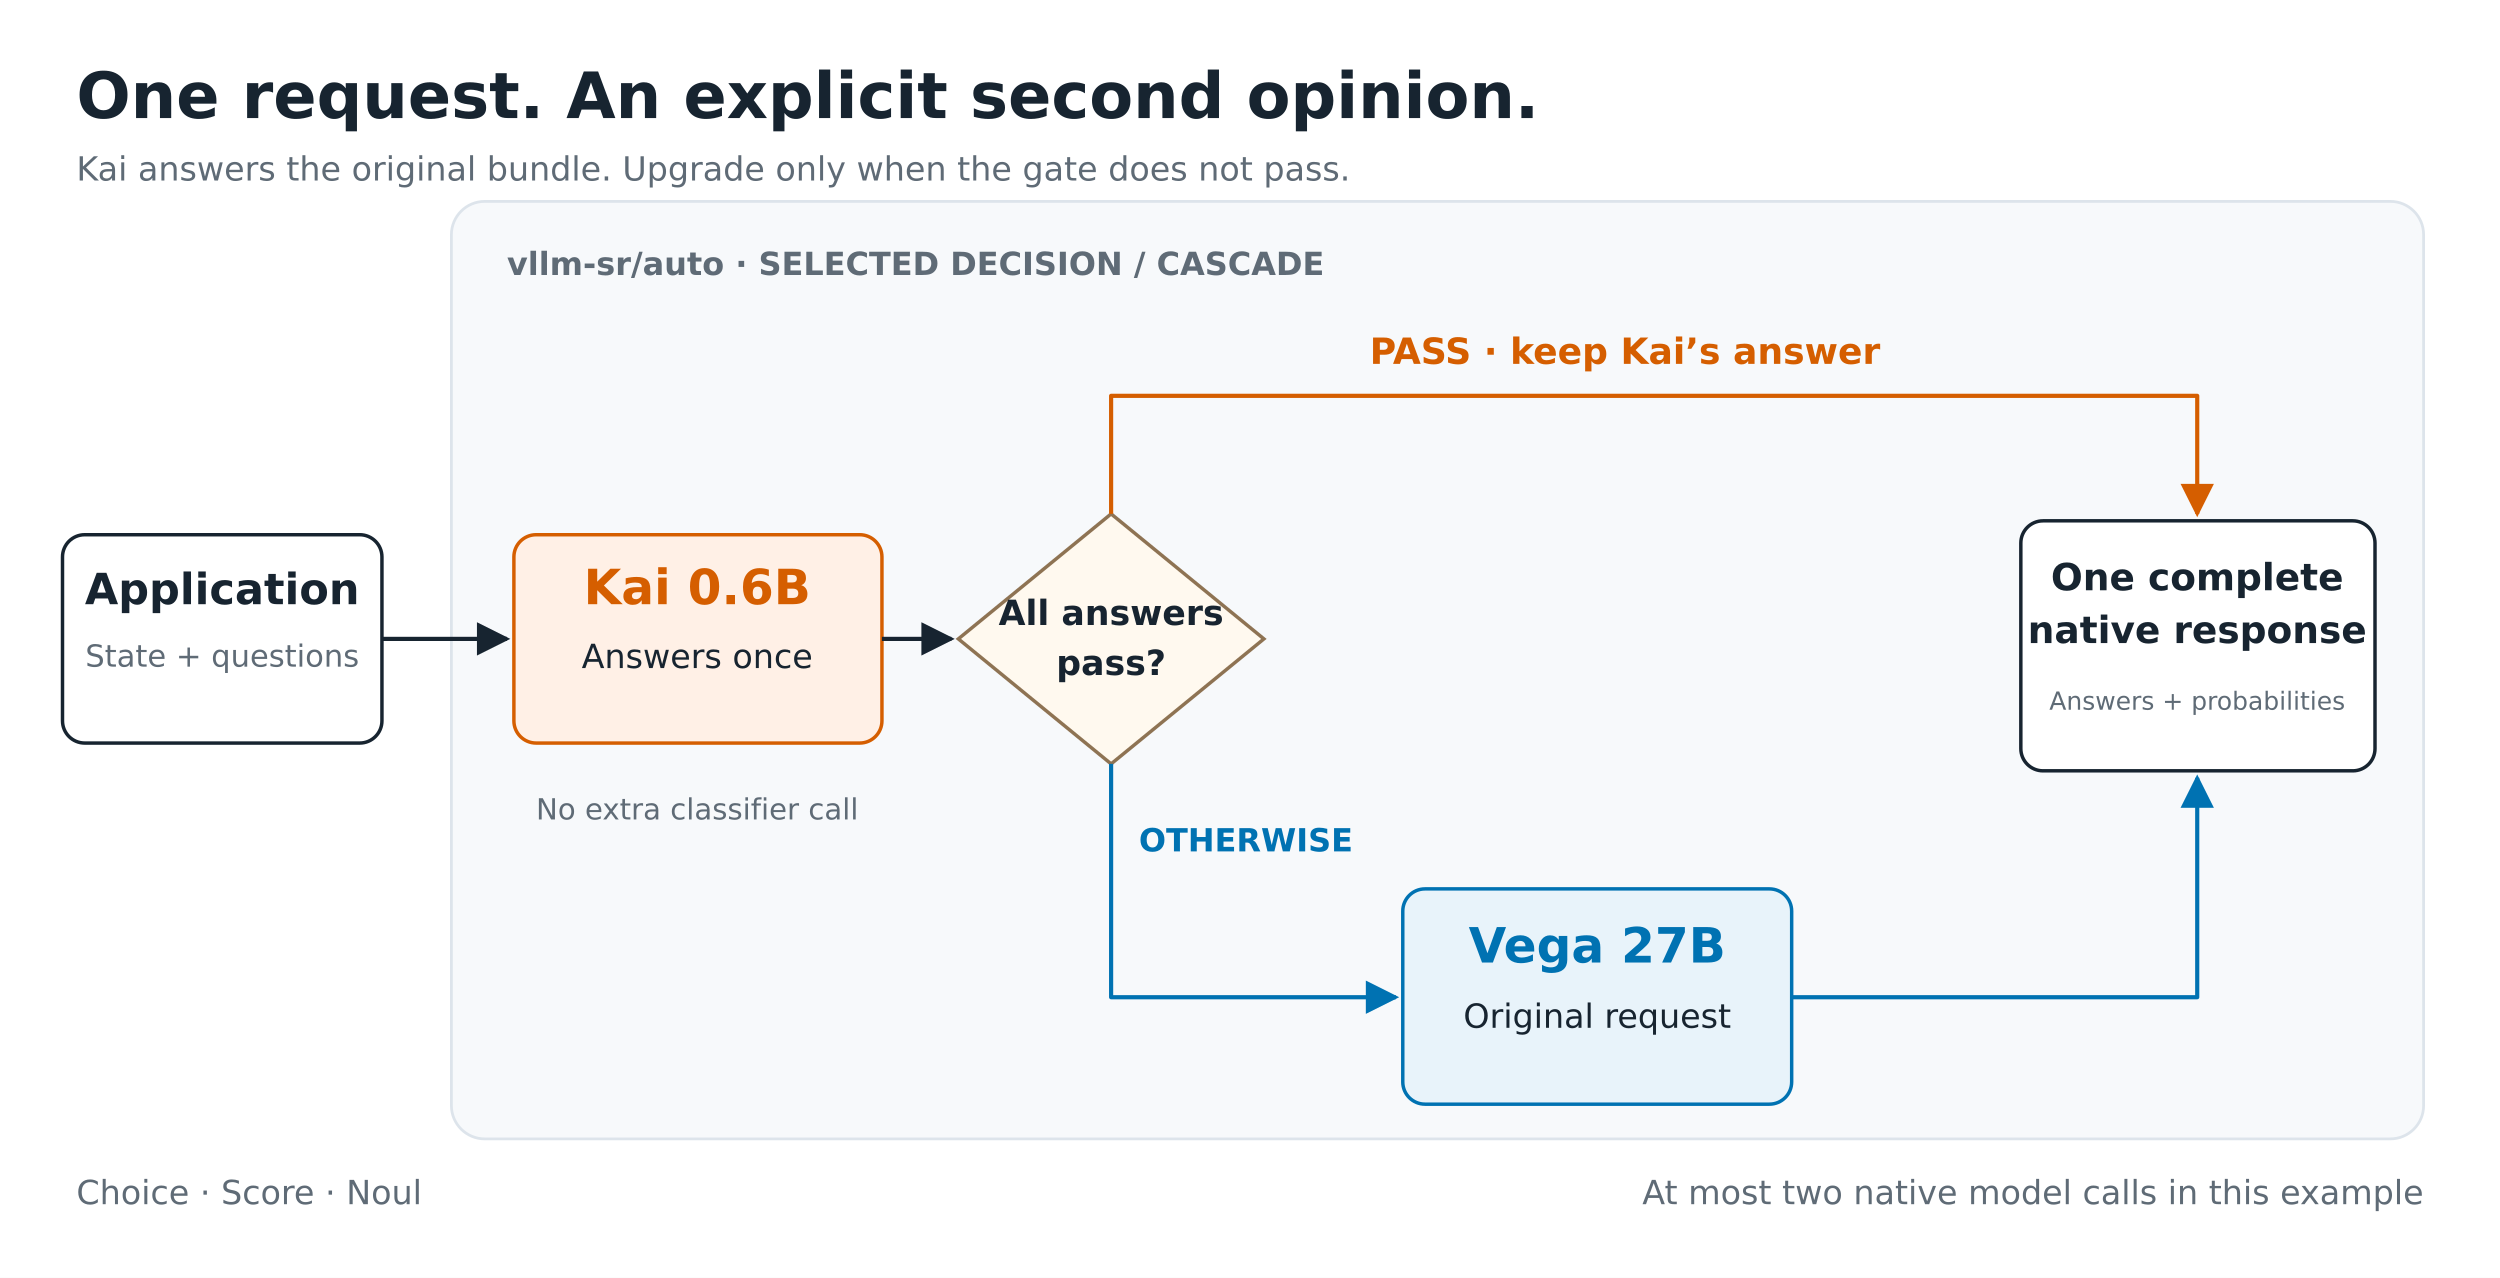
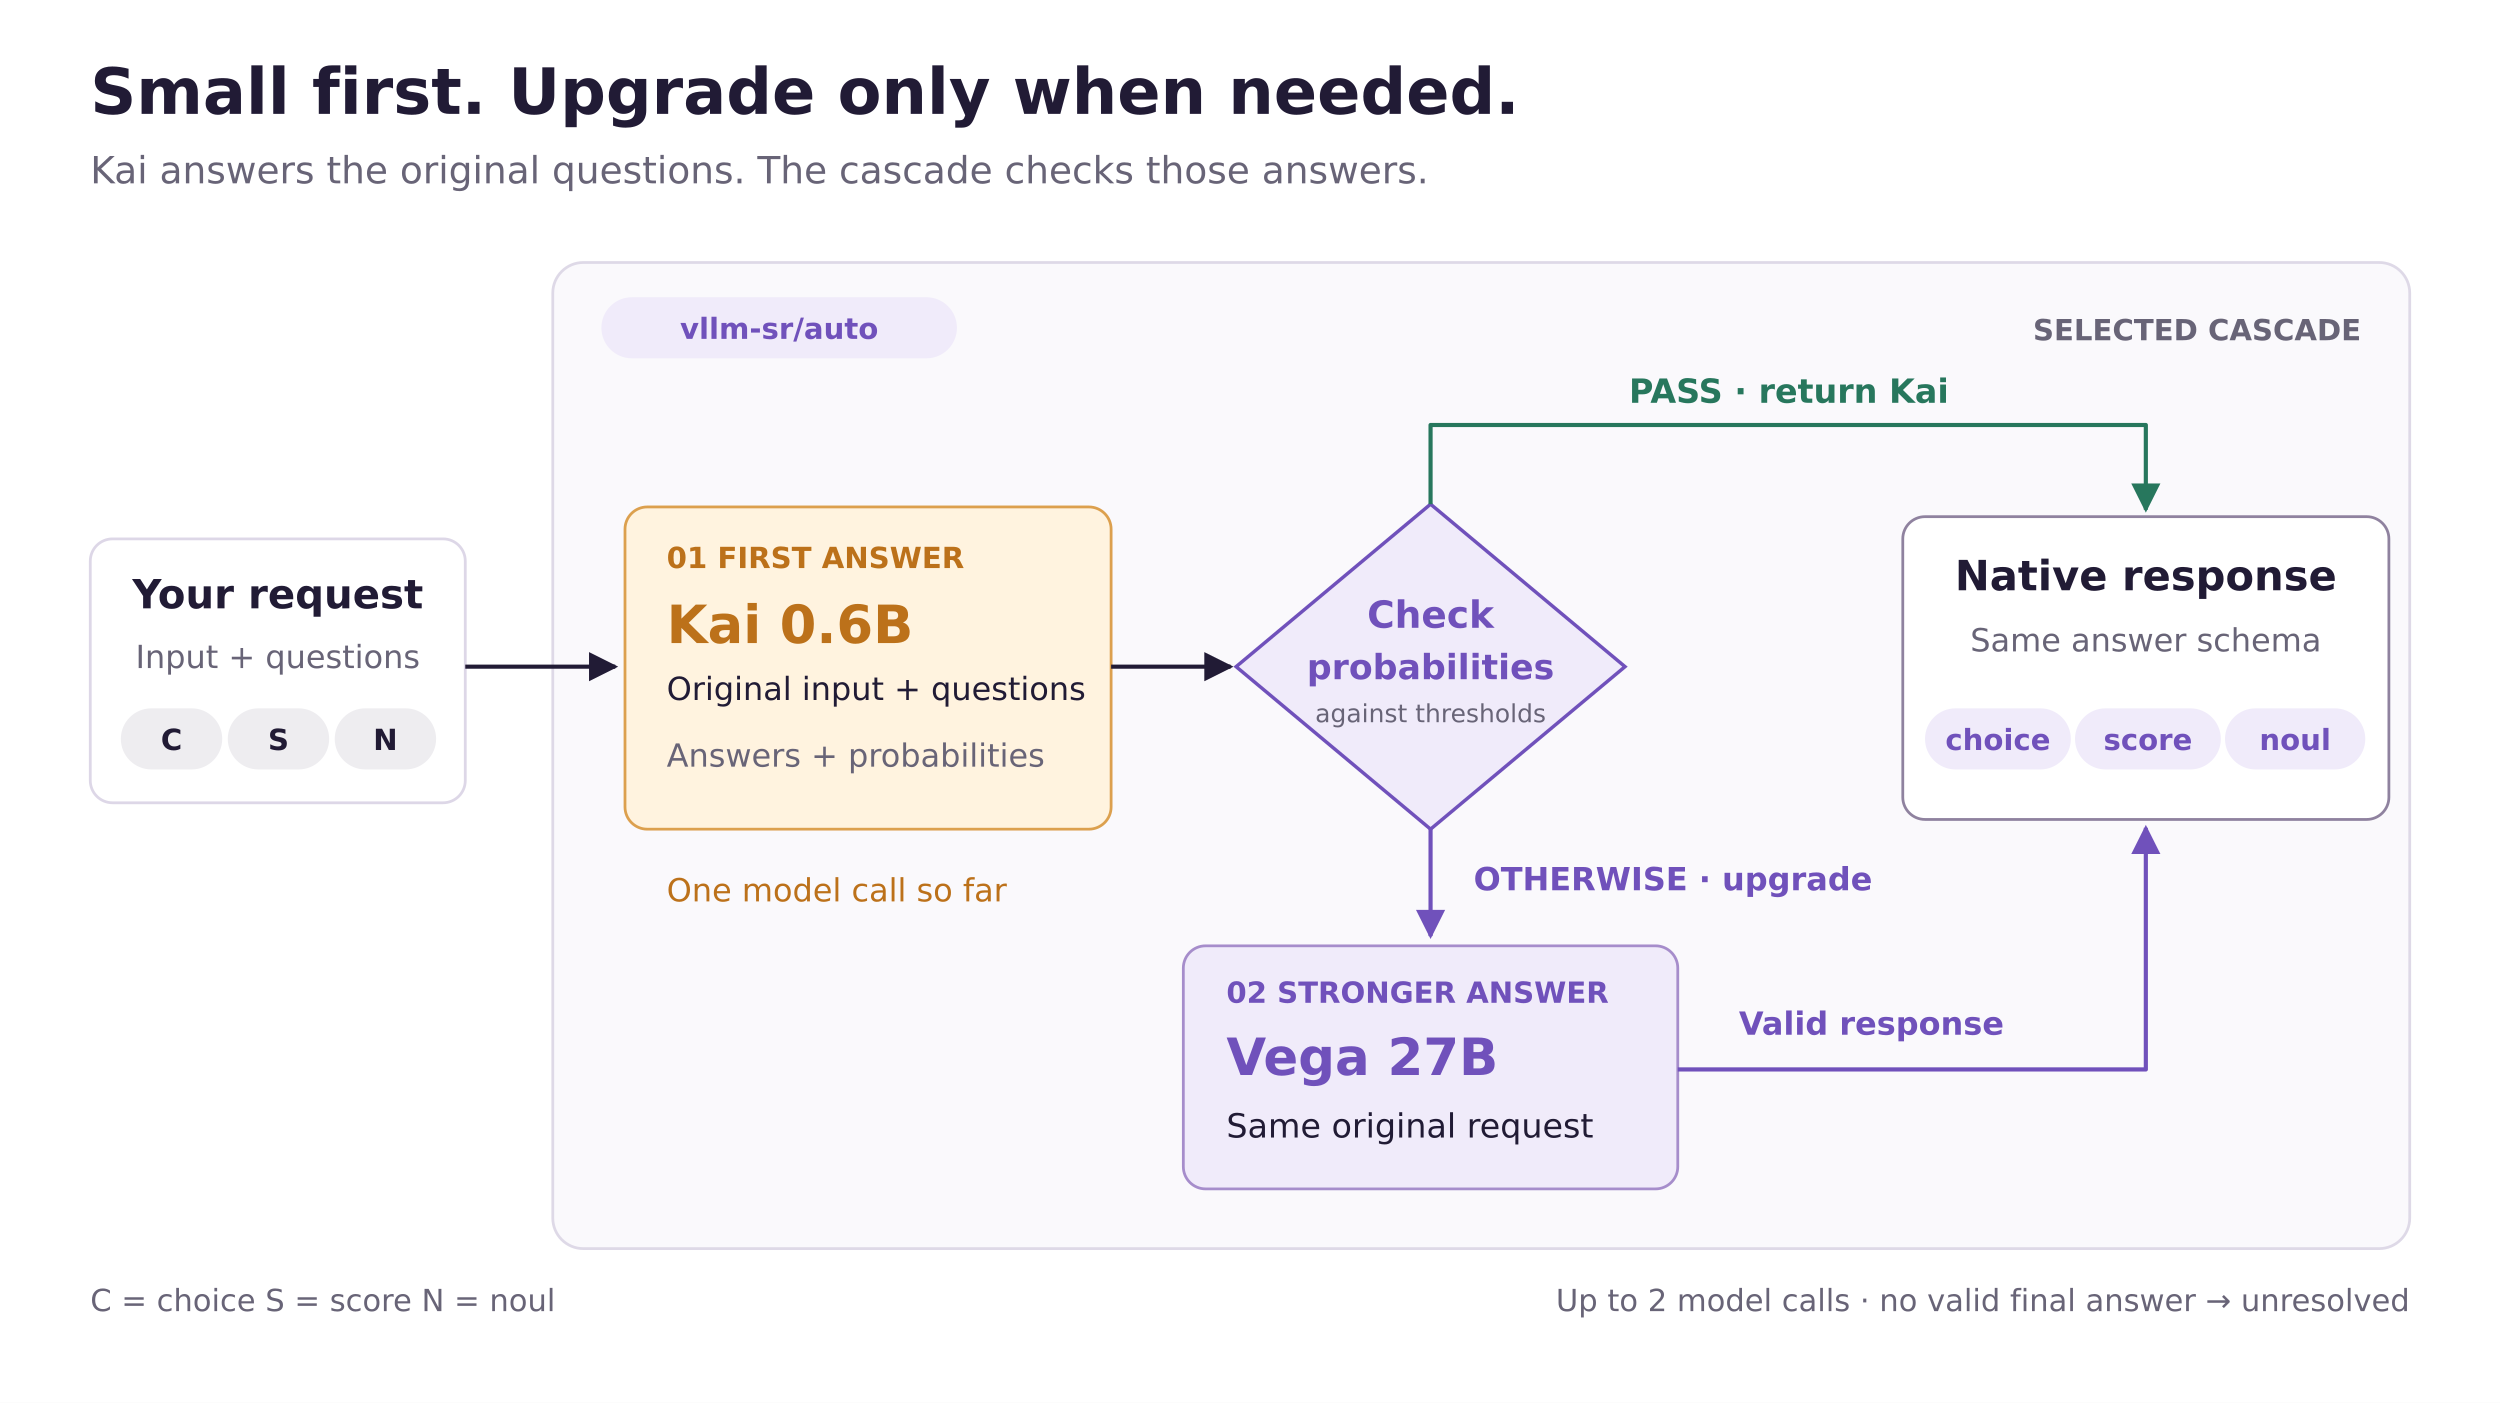
- <svg xmlns="http://www.w3.org/2000/svg" width="1800" height="920" viewBox="0 0 1800 920">
+ <svg xmlns="http://www.w3.org/2000/svg" width="1800" height="1010" viewBox="0 0 1800 1010">
  <defs>
-     <marker id="arrow" viewBox="0 0 10 10" refX="9" refY="5" markerWidth="8" markerHeight="8" orient="auto-start-reverse">
+     <marker id="arrow" viewBox="0 0 10 10" refX="9" refY="5" markerWidth="7" markerHeight="7" orient="auto">
      <path d="M0 0 L10 5 L0 10Z" fill="context-stroke" />
    </marker>
  </defs>
-   <rect width="1800" height="920" fill="white" />
-   <rect x="325" y="145" width="1420" height="675" rx="24" fill="#f7f9fb" stroke="#dde4eb" stroke-width="2" />
-   <text x="55" y="85" fill="#172430" font-family="DejaVu Sans,sans-serif" font-size="46" font-weight="700" text-anchor="start">One request. An explicit second opinion.</text>
-   <text x="55" y="130" fill="#5f6b76" font-family="DejaVu Sans,sans-serif" font-size="24" font-weight="400" text-anchor="start">Kai answers the original bundle. Upgrade only when the gate does not pass.</text>
-   <text x="365" y="198" fill="#5f6b76" font-family="DejaVu Sans,sans-serif" font-size="23" font-weight="600" text-anchor="start">vllm-sr/auto   ·   SELECTED DECISION / CASCADE</text>
-   <rect x="45" y="385" width="230" height="150" rx="16" fill="#ffffff" stroke="#172430" stroke-width="2.5" />
-   <rect x="370" y="385" width="265" height="150" rx="16" fill="#fff0e6" stroke="#D55E00" stroke-width="2.5" />
-   <rect x="1010" y="640" width="280" height="155" rx="16" fill="#e8f3fa" stroke="#0072B2" stroke-width="2.5" />
-   <rect x="1455" y="375" width="255" height="180" rx="16" fill="#ffffff" stroke="#172430" stroke-width="2.5" />
-   <text x="160" y="435" fill="#172430" font-family="DejaVu Sans,sans-serif" font-size="31" font-weight="700" text-anchor="middle">Application</text>
-   <text x="160" y="480" fill="#5f6b76" font-family="DejaVu Sans,sans-serif" font-size="22" font-weight="400" text-anchor="middle">State + questions</text>
-   <text x="502" y="435" fill="#D55E00" font-family="DejaVu Sans,sans-serif" font-size="35" font-weight="700" text-anchor="middle">Kai 0.6B</text>
-   <text x="502" y="481" fill="#172430" font-family="DejaVu Sans,sans-serif" font-size="24" font-weight="400" text-anchor="middle">Answers once</text>
-   <text x="1150" y="693" fill="#0072B2" font-family="DejaVu Sans,sans-serif" font-size="35" font-weight="700" text-anchor="middle">Vega 27B</text>
-   <text x="1150" y="740" fill="#172430" font-family="DejaVu Sans,sans-serif" font-size="24" font-weight="400" text-anchor="middle">Original request</text>
-   <text x="1582" y="425" fill="#172430" font-family="DejaVu Sans,sans-serif" font-size="27" font-weight="700" text-anchor="middle">One complete</text>
-   <text x="1582" y="463" fill="#172430" font-family="DejaVu Sans,sans-serif" font-size="27" font-weight="700" text-anchor="middle">native response</text>
-   <text x="1582" y="511" fill="#5f6b76" font-family="DejaVu Sans,sans-serif" font-size="18" font-weight="400" text-anchor="middle">Answers + probabilities</text>
-   <path d="M800 370 L910 460 L800 550 L690 460Z" fill="#fff9ef" stroke="#8e7353" stroke-width="2.5" />
-   <text x="800" y="450" fill="#172430" font-family="DejaVu Sans,sans-serif" font-size="25" font-weight="600" text-anchor="middle">All answers</text>
-   <text x="800" y="486" fill="#172430" font-family="DejaVu Sans,sans-serif" font-size="25" font-weight="600" text-anchor="middle">pass?</text>
-   <path d="M275 460 H365" fill="none" stroke="#172430" stroke-width="3" stroke-linejoin="round" marker-end="url(#arrow)" />
-   <path d="M635 460 H685" fill="none" stroke="#172430" stroke-width="3" stroke-linejoin="round" marker-end="url(#arrow)" />
-   <path d="M800 370 V285 H1582 V370" fill="none" stroke="#D55E00" stroke-width="3" stroke-linejoin="round" marker-end="url(#arrow)" />
-   <path d="M800 550 V718 H1005" fill="none" stroke="#0072B2" stroke-width="3" stroke-linejoin="round" marker-end="url(#arrow)" />
-   <path d="M1290 718 H1582 V560" fill="none" stroke="#0072B2" stroke-width="3" stroke-linejoin="round" marker-end="url(#arrow)" />
-   <text x="1170" y="262" fill="#D55E00" font-family="DejaVu Sans,sans-serif" font-size="26" font-weight="600" text-anchor="middle">PASS · keep Kai’s answer</text>
-   <text x="820" y="613" fill="#0072B2" font-family="DejaVu Sans,sans-serif" font-size="23" font-weight="600" text-anchor="start">OTHERWISE</text>
-   <text x="502" y="590" fill="#5f6b76" font-family="DejaVu Sans,sans-serif" font-size="21" font-weight="400" text-anchor="middle">No extra classifier call</text>
-   <text x="55" y="867" fill="#5f6b76" font-family="DejaVu Sans,sans-serif" font-size="24" font-weight="400" text-anchor="start">Choice · Score · Noul</text>
-   <text x="1745" y="867" fill="#5f6b76" font-family="DejaVu Sans,sans-serif" font-size="24" font-weight="400" text-anchor="end">At most two native model calls in this example</text>
+   <rect width="1800" height="1010" fill="white" />
+   <text x="65" y="82" fill="#211b35" font-family="DejaVu Sans,sans-serif" font-size="46" font-weight="700" text-anchor="start">Small first. Upgrade only when needed.</text>
+   <text x="65" y="132" fill="#686477" font-family="DejaVu Sans,sans-serif" font-size="27" font-weight="400" text-anchor="start">Kai answers the original questions. The cascade checks those answers.</text>
+   <rect x="398" y="189" width="1337" height="710" rx="22" fill="#faf9fc" stroke="#ded9e7" stroke-width="2" />
+   <rect x="434" y="215" width="254" height="42" rx="21" fill="#f0ebfa" stroke="#f0ebfa" stroke-width="2" />
+   <text x="561.0" y="244" fill="#7051bb" font-family="DejaVu Sans,sans-serif" font-size="21" font-weight="600" text-anchor="middle" data-box="434 215 254 42">vllm-sr/auto</text>
+   <text x="1700" y="245" fill="#686477" font-family="DejaVu Sans,sans-serif" font-size="21" font-weight="600" text-anchor="end">SELECTED CASCADE</text>
+   <rect x="65" y="388" width="270" height="190" rx="16" fill="white" stroke="#ddd7e7" stroke-width="2" />
+   <text x="200" y="438" fill="#211b35" font-family="DejaVu Sans,sans-serif" font-size="29" font-weight="700" text-anchor="middle">Your request</text>
+   <text x="200" y="481" fill="#686477" font-family="DejaVu Sans,sans-serif" font-size="23" font-weight="400" text-anchor="middle">Input + questions</text>
+   <rect x="88" y="511" width="71" height="42" rx="21" fill="#eeedf0" stroke="#eeedf0" stroke-width="2" />
+   <text x="123.5" y="540" fill="#211b35" font-family="DejaVu Sans,sans-serif" font-size="21" font-weight="600" text-anchor="middle" data-box="88 511 71 42">C</text>
+   <rect x="165" y="511" width="71" height="42" rx="21" fill="#eeedf0" stroke="#eeedf0" stroke-width="2" />
+   <text x="200.5" y="540" fill="#211b35" font-family="DejaVu Sans,sans-serif" font-size="21" font-weight="600" text-anchor="middle" data-box="165 511 71 42">S</text>
+   <rect x="242" y="511" width="71" height="42" rx="21" fill="#eeedf0" stroke="#eeedf0" stroke-width="2" />
+   <text x="277.5" y="540" fill="#211b35" font-family="DejaVu Sans,sans-serif" font-size="21" font-weight="600" text-anchor="middle" data-box="242 511 71 42">N</text>
+   <path d="M335 480 H443" fill="none" stroke="#211b35" stroke-width="3" stroke-linejoin="round" marker-end="url(#arrow)" />
+   <rect x="450" y="365" width="350" height="232" rx="16" fill="#fff3df" stroke="#dca04e" stroke-width="2" />
+   <text x="480" y="409" fill="#bc711a" font-family="DejaVu Sans,sans-serif" font-size="21" font-weight="600" text-anchor="start">01  FIRST ANSWER</text>
+   <text x="480" y="463" fill="#bc711a" font-family="DejaVu Sans,sans-serif" font-size="38" font-weight="700" text-anchor="start">Kai 0.6B</text>
+   <text x="480" y="504" fill="#211b35" font-family="DejaVu Sans,sans-serif" font-size="23" font-weight="400" text-anchor="start">Original input + questions</text>
+   <text x="480" y="552" fill="#686477" font-family="DejaVu Sans,sans-serif" font-size="23" font-weight="400" text-anchor="start">Answers + probabilities</text>
+   <path d="M800 480 H886" fill="none" stroke="#211b35" stroke-width="3" stroke-linejoin="round" marker-end="url(#arrow)" />
+   <path d="M1030 363 L1170 480 L1030 597 L890 480Z" fill="#f0ebfa" stroke="#7051bb" stroke-width="2.5" />
+   <text x="1030" y="452" fill="#7051bb" font-family="DejaVu Sans,sans-serif" font-size="27" font-weight="600" text-anchor="middle">Check</text>
+   <text x="1030" y="489" fill="#7051bb" font-family="DejaVu Sans,sans-serif" font-size="25" font-weight="600" text-anchor="middle">probabilities</text>
+   <text x="1030" y="520" fill="#686477" font-family="DejaVu Sans,sans-serif" font-size="18" font-weight="400" text-anchor="middle">against thresholds</text>
+   <path d="M1030 363 V306 H1545 V367" fill="none" stroke="#27775d" stroke-width="3" stroke-linejoin="round" marker-end="url(#arrow)" />
+   <text x="1288" y="290" fill="#27775d" font-family="DejaVu Sans,sans-serif" font-size="24" font-weight="600" text-anchor="middle">PASS · return Kai</text>
+   <rect x="1370" y="372" width="350" height="218" rx="16" fill="white" stroke="#8f829f" stroke-width="2" />
+   <text x="1545" y="425" fill="#211b35" font-family="DejaVu Sans,sans-serif" font-size="30" font-weight="700" text-anchor="middle">Native response</text>
+   <text x="1545" y="469" fill="#686477" font-family="DejaVu Sans,sans-serif" font-size="23" font-weight="400" text-anchor="middle">Same answer schema</text>
+   <rect x="1387" y="511" width="103" height="42" rx="21" fill="#f0ebfa" stroke="#f0ebfa" stroke-width="2" />
+   <text x="1438.5" y="540" fill="#7051bb" font-family="DejaVu Sans,sans-serif" font-size="21" font-weight="600" text-anchor="middle" data-box="1387 511 103 42">choice</text>
+   <rect x="1495" y="511" width="103" height="42" rx="21" fill="#f0ebfa" stroke="#f0ebfa" stroke-width="2" />
+   <text x="1546.5" y="540" fill="#7051bb" font-family="DejaVu Sans,sans-serif" font-size="21" font-weight="600" text-anchor="middle" data-box="1495 511 103 42">score</text>
+   <rect x="1603" y="511" width="99" height="42" rx="21" fill="#f0ebfa" stroke="#f0ebfa" stroke-width="2" />
+   <text x="1652.5" y="540" fill="#7051bb" font-family="DejaVu Sans,sans-serif" font-size="21" font-weight="600" text-anchor="middle" data-box="1603 511 99 42">noul</text>
+   <path d="M1030 597 V674" fill="none" stroke="#7051bb" stroke-width="3" stroke-linejoin="round" marker-end="url(#arrow)" />
+   <text x="1061" y="641" fill="#7051bb" font-family="DejaVu Sans,sans-serif" font-size="23" font-weight="600" text-anchor="start">OTHERWISE · upgrade</text>
+   <rect x="852" y="681" width="356" height="175" rx="16" fill="#f0ebfa" stroke="#a68dcb" stroke-width="2" />
+   <text x="883" y="722" fill="#7051bb" font-family="DejaVu Sans,sans-serif" font-size="21" font-weight="600" text-anchor="start">02  STRONGER ANSWER</text>
+   <text x="883" y="774" fill="#7051bb" font-family="DejaVu Sans,sans-serif" font-size="37" font-weight="700" text-anchor="start">Vega 27B</text>
+   <text x="883" y="819" fill="#211b35" font-family="DejaVu Sans,sans-serif" font-size="24" font-weight="400" text-anchor="start">Same original request</text>
+   <path d="M1208 770 H1545 V596" fill="none" stroke="#7051bb" stroke-width="3" stroke-linejoin="round" marker-end="url(#arrow)" />
+   <text x="1252" y="745" fill="#7051bb" font-family="DejaVu Sans,sans-serif" font-size="23" font-weight="600" text-anchor="start">Valid response</text>
+   <text x="480" y="649" fill="#bc711a" font-family="DejaVu Sans,sans-serif" font-size="23" font-weight="400" text-anchor="start">One model call so far</text>
+   <text x="65" y="944" fill="#686477" font-family="DejaVu Sans,sans-serif" font-size="22" font-weight="400" text-anchor="start">C = choice   S = score   N = noul</text>
+   <text x="1735" y="944" fill="#686477" font-family="DejaVu Sans,sans-serif" font-size="22" font-weight="400" text-anchor="end">Up to 2 model calls · no valid final answer → unresolved</text>
</svg>
